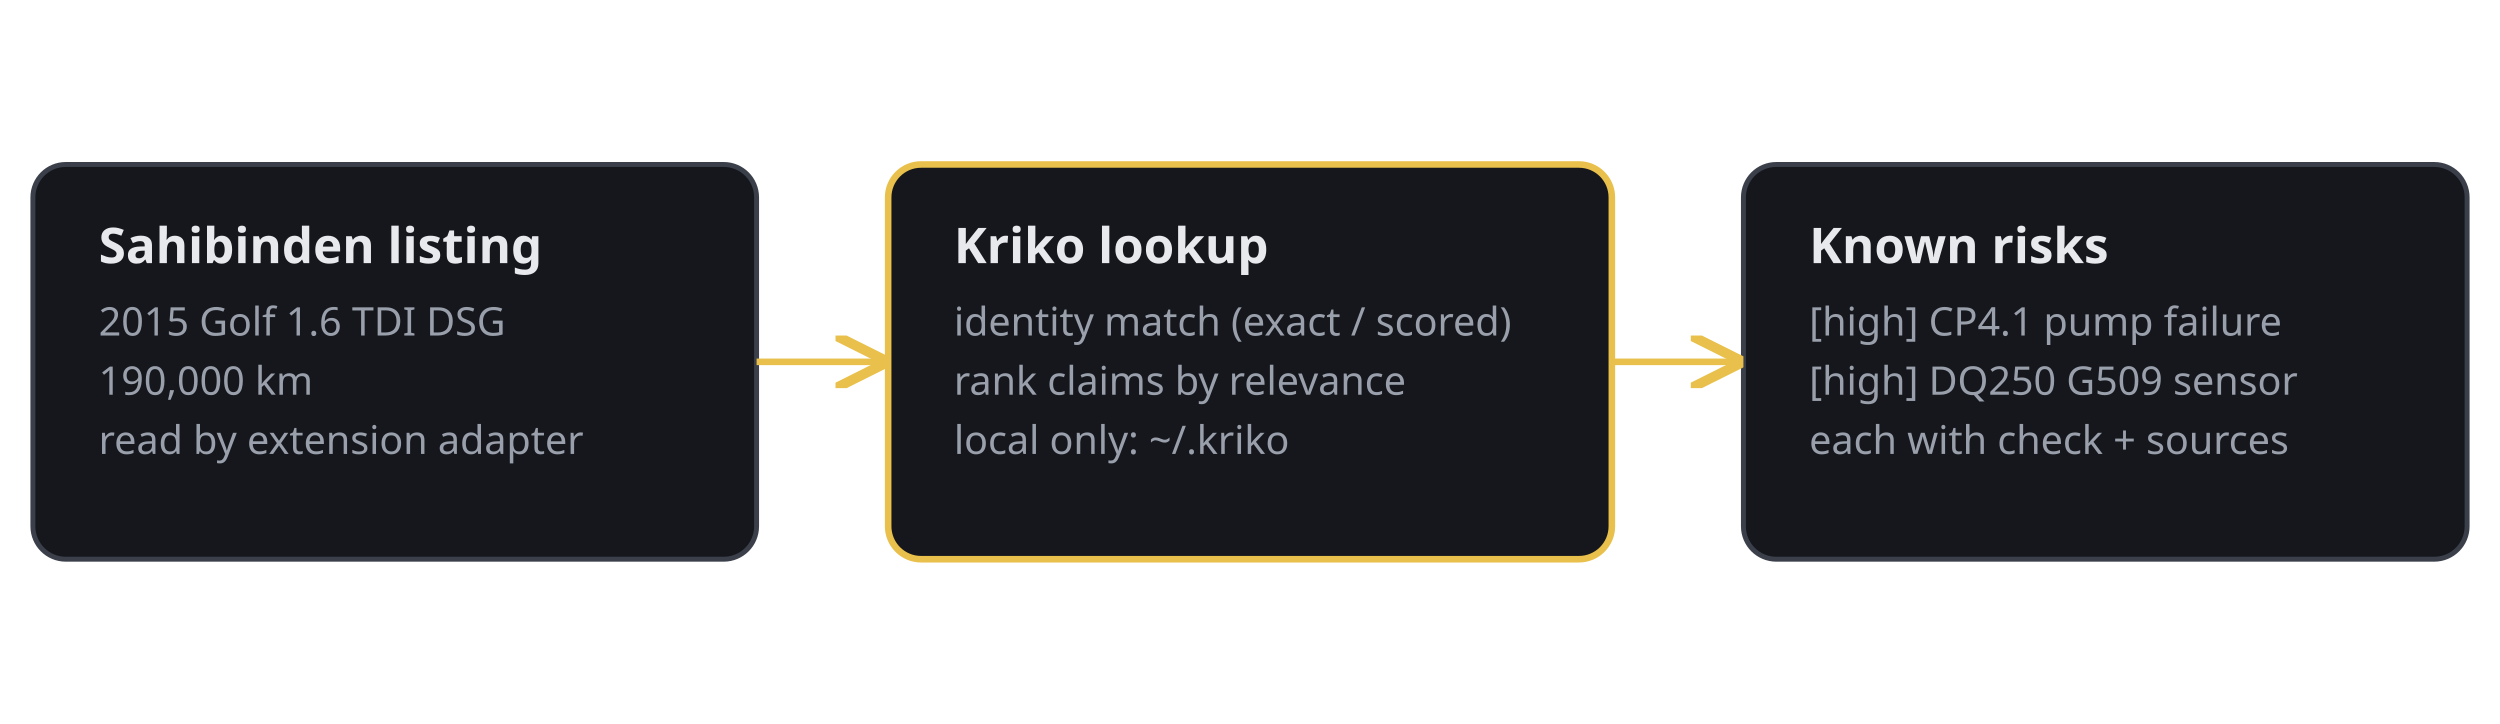
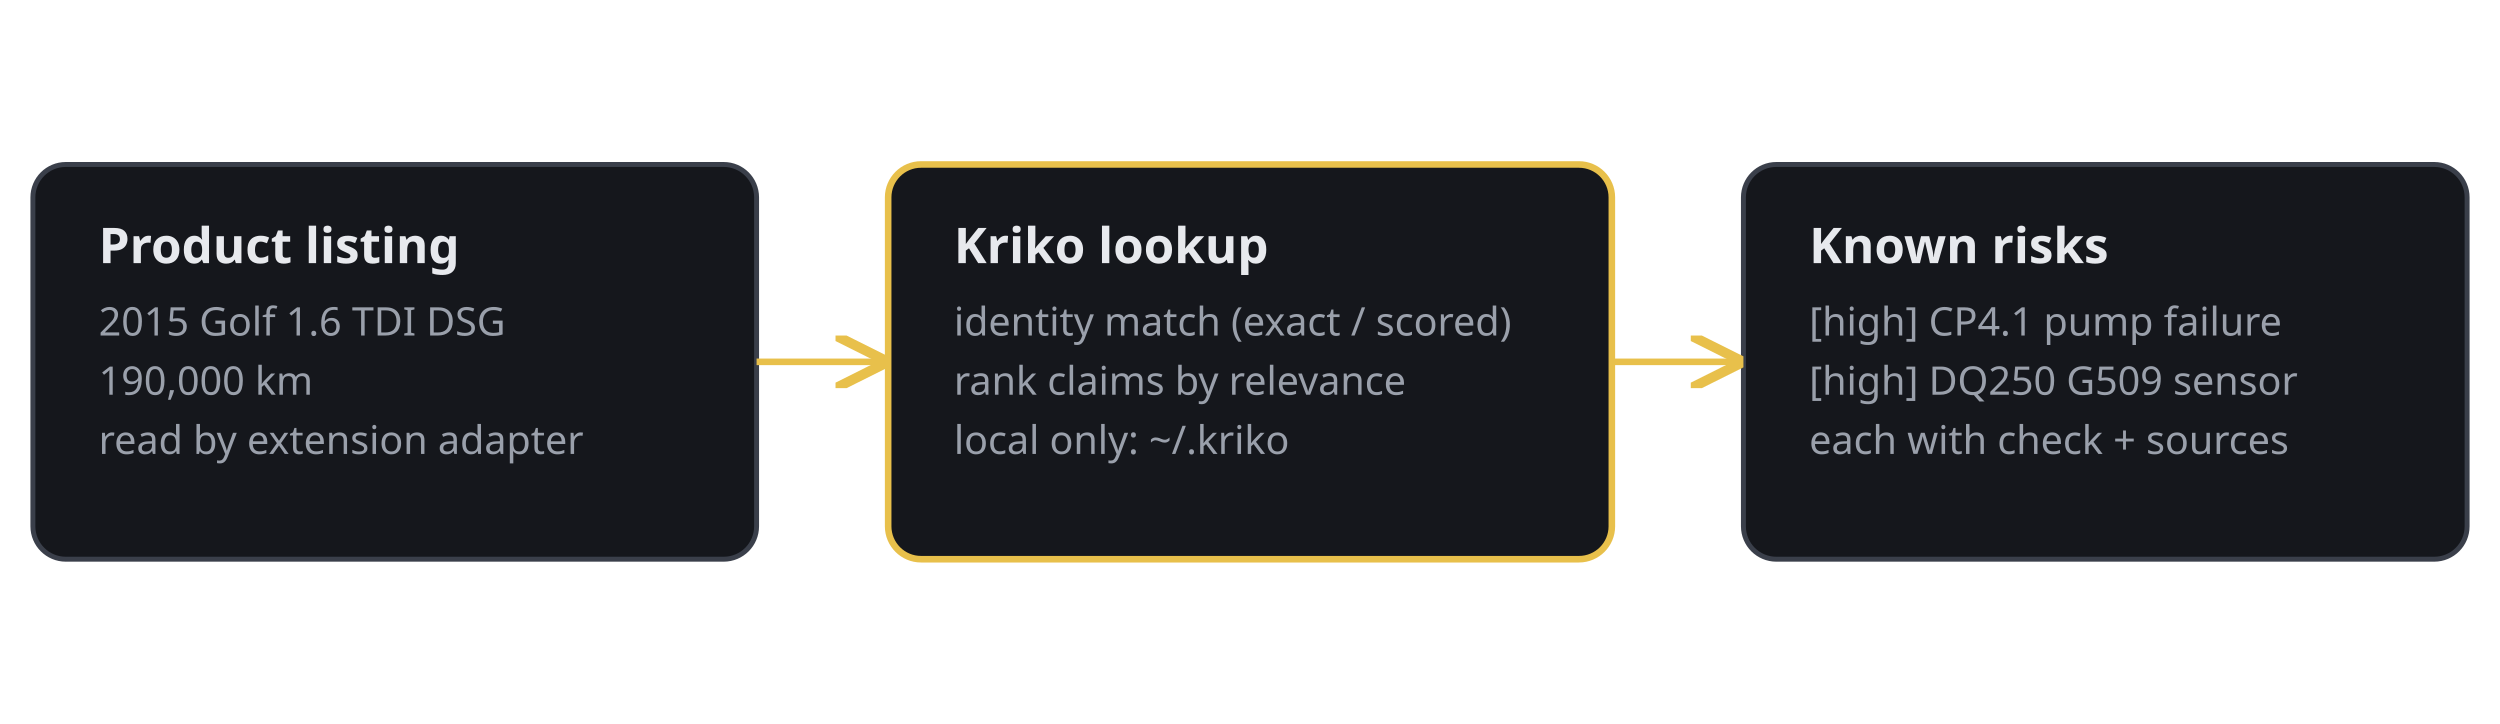
- <svg xmlns="http://www.w3.org/2000/svg" width="760" height="220" role="img" aria-label="Sahibinden listing flows through Kriko to known risks">
+ <svg xmlns="http://www.w3.org/2000/svg" width="760" height="220" role="img" aria-label="Product listing flows through Kriko to known risks">
  <style>
    text { font-family: sans-serif; }
    .box { fill: #15171C; stroke: #3A3F4A; stroke-width: 1.5; rx: 10; }
    .accent { fill: none; stroke: #E8C04B; stroke-width: 2; marker-end: url(#arrow); }
    .title { fill: #E7E9ED; font-size: 15px; font-weight: bold; }
    .sub { fill: #9AA0AB; font-size: 12px; }
  </style>
  <defs>
    <marker id="arrow" markerWidth="8" markerHeight="8" refX="7" refY="4" orient="auto">
      <path d="M0,0 L8,4 L0,8" fill="none" stroke="#E8C04B" stroke-width="1.5" />
    </marker>
  </defs>
  <rect x="10" y="50" width="220" height="120" rx="10" fill="#15171C" stroke="#3A3F4A" stroke-width="1.5" />
-   <text x="30" y="80" class="title">Sahibinden listing</text>
+   <text x="30" y="80" class="title">Product listing</text>
  <text x="30" y="102" class="sub">2015 Golf 1.6 TDI DSG</text>
  <text x="30" y="120" class="sub">190,000 km</text>
  <text x="30" y="138" class="sub">read by extension adapter</text>
  <rect x="270" y="50" width="220" height="120" rx="10" fill="#15171C" stroke="#E8C04B" stroke-width="2" />
  <text x="290" y="80" class="title">Kriko lookup</text>
  <text x="290" y="102" class="sub">identity match (exact / scored)</text>
  <text x="290" y="120" class="sub">rank claims by relevance</text>
  <text x="290" y="138" class="sub">local only: ~/.kriko</text>
  <rect x="530" y="50" width="220" height="120" rx="10" fill="#15171C" stroke="#3A3F4A" stroke-width="1.5" />
  <text x="550" y="80" class="title">Known risks</text>
  <text x="550" y="102" class="sub">[high] CP4.1 pump failure</text>
  <text x="550" y="120" class="sub">[high] DQ250 G509 sensor</text>
  <text x="550" y="138" class="sub">each with check + sources</text>
  <line x1="230" y1="110" x2="268" y2="110" class="accent" />
  <line x1="490" y1="110" x2="528" y2="110" class="accent" />
</svg>
